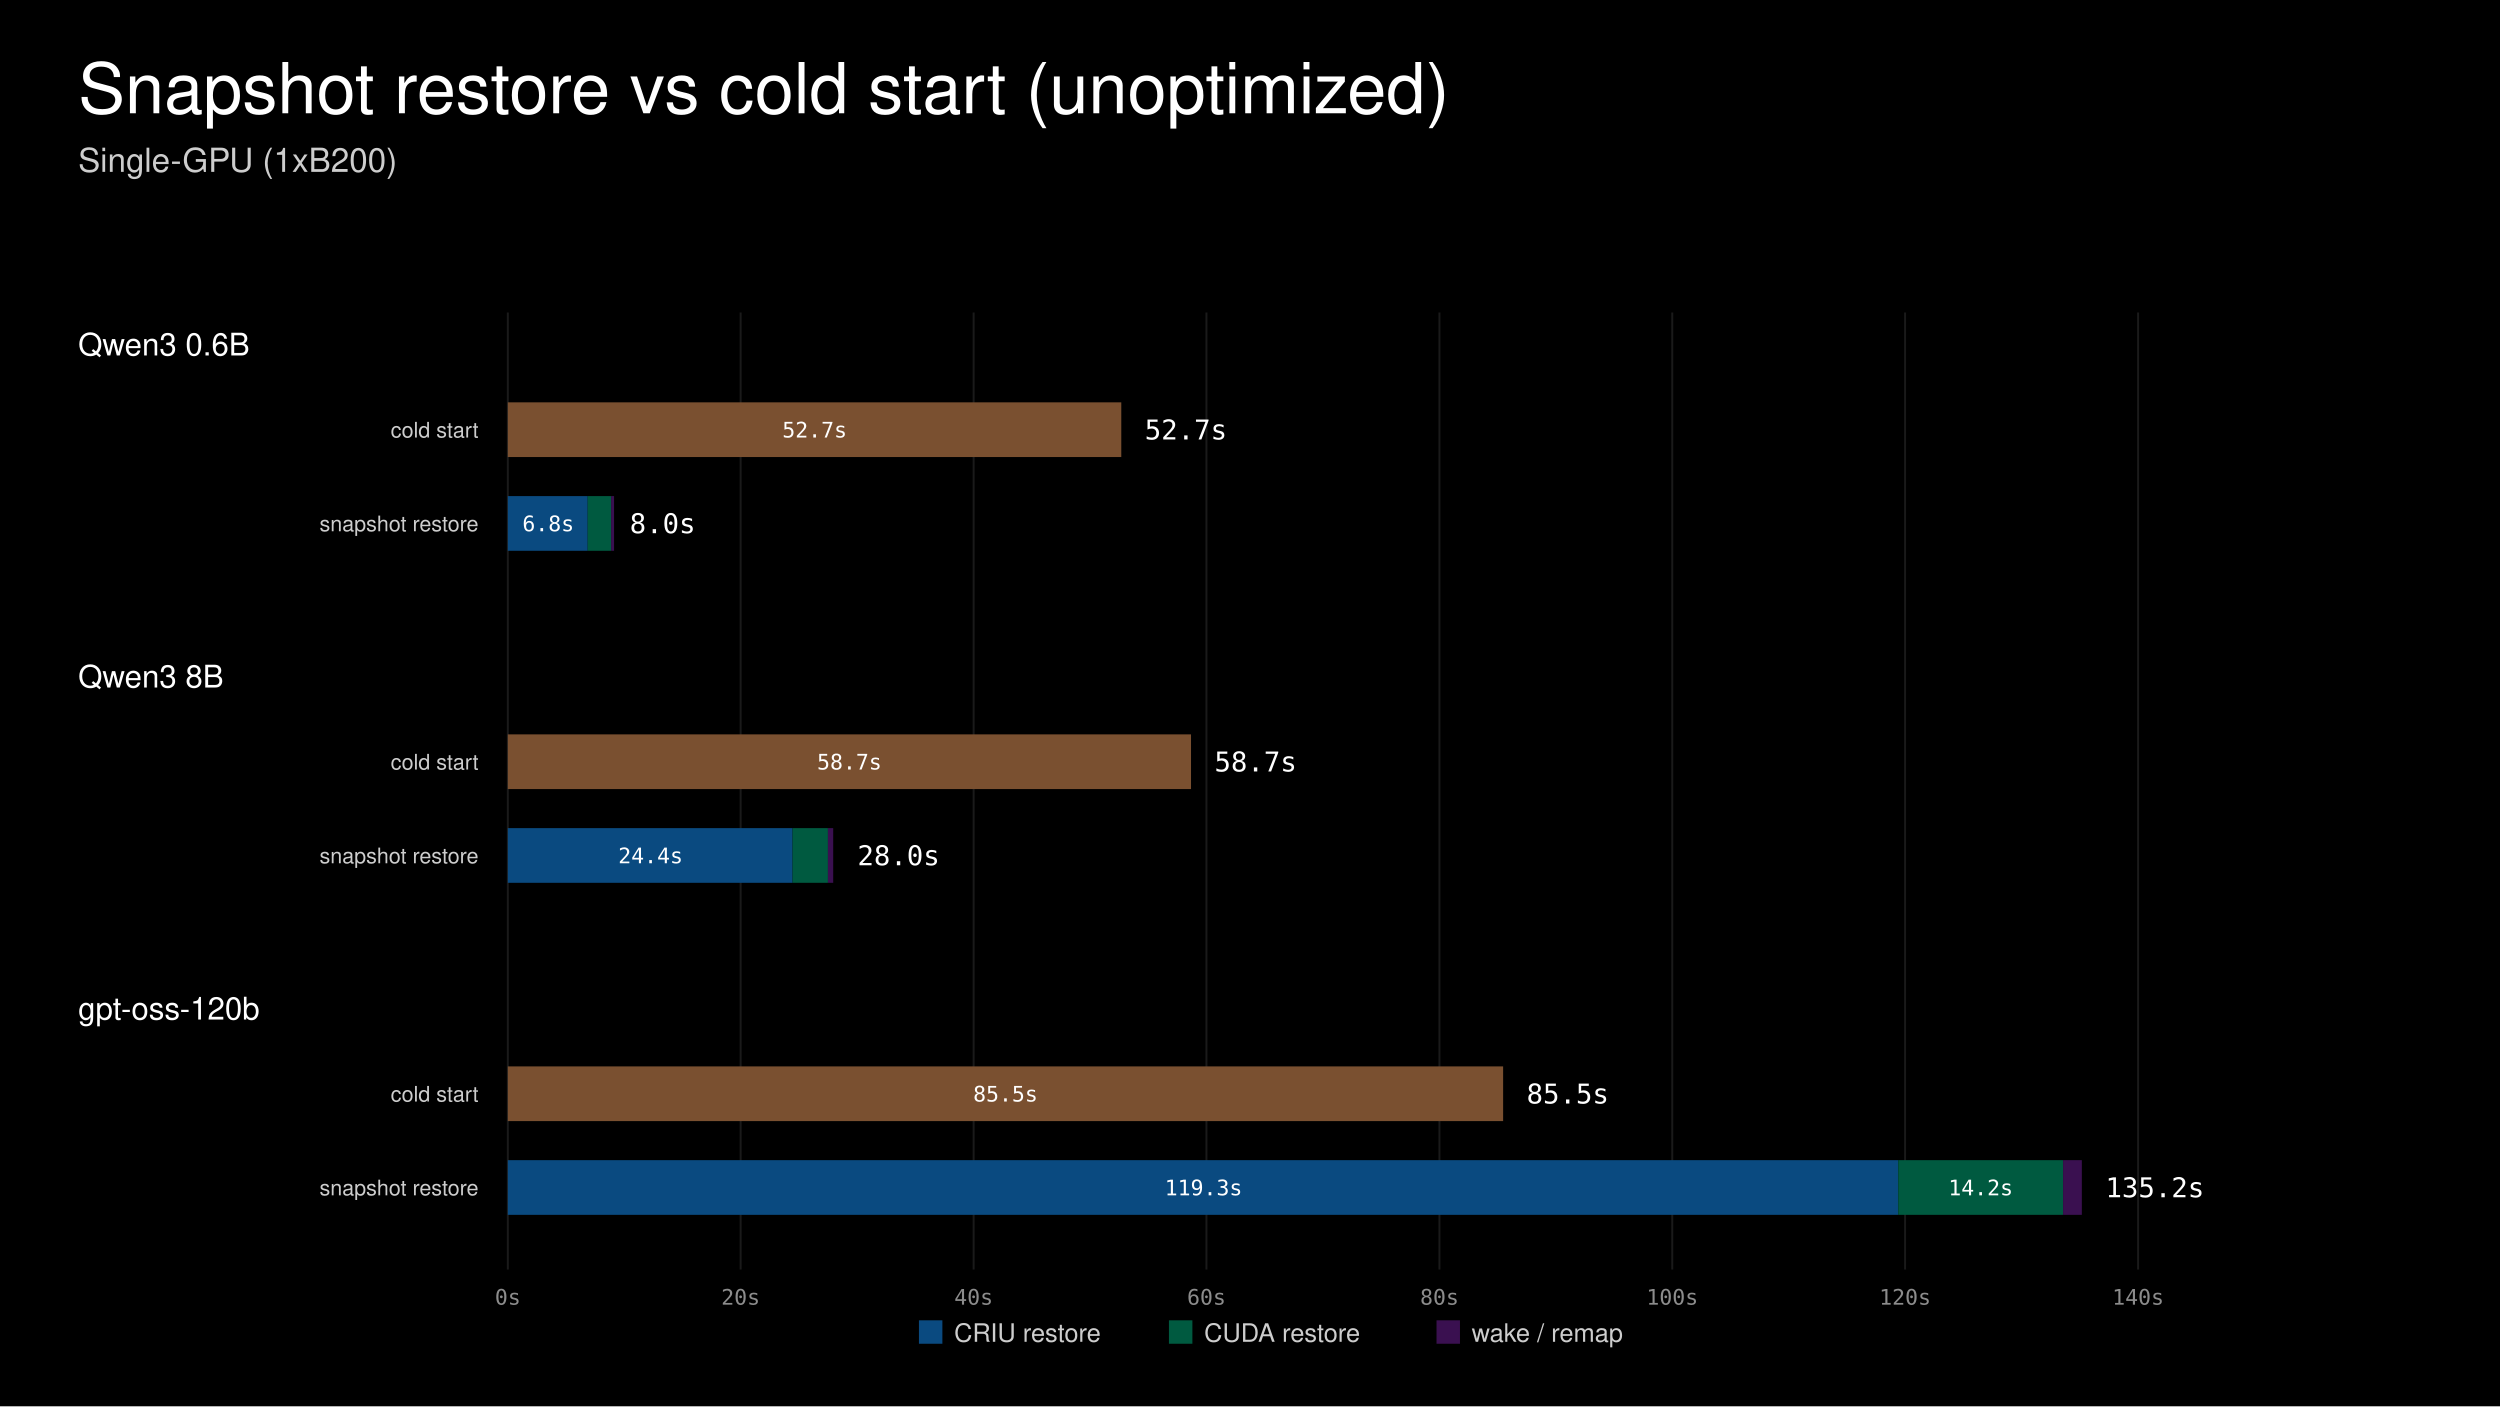
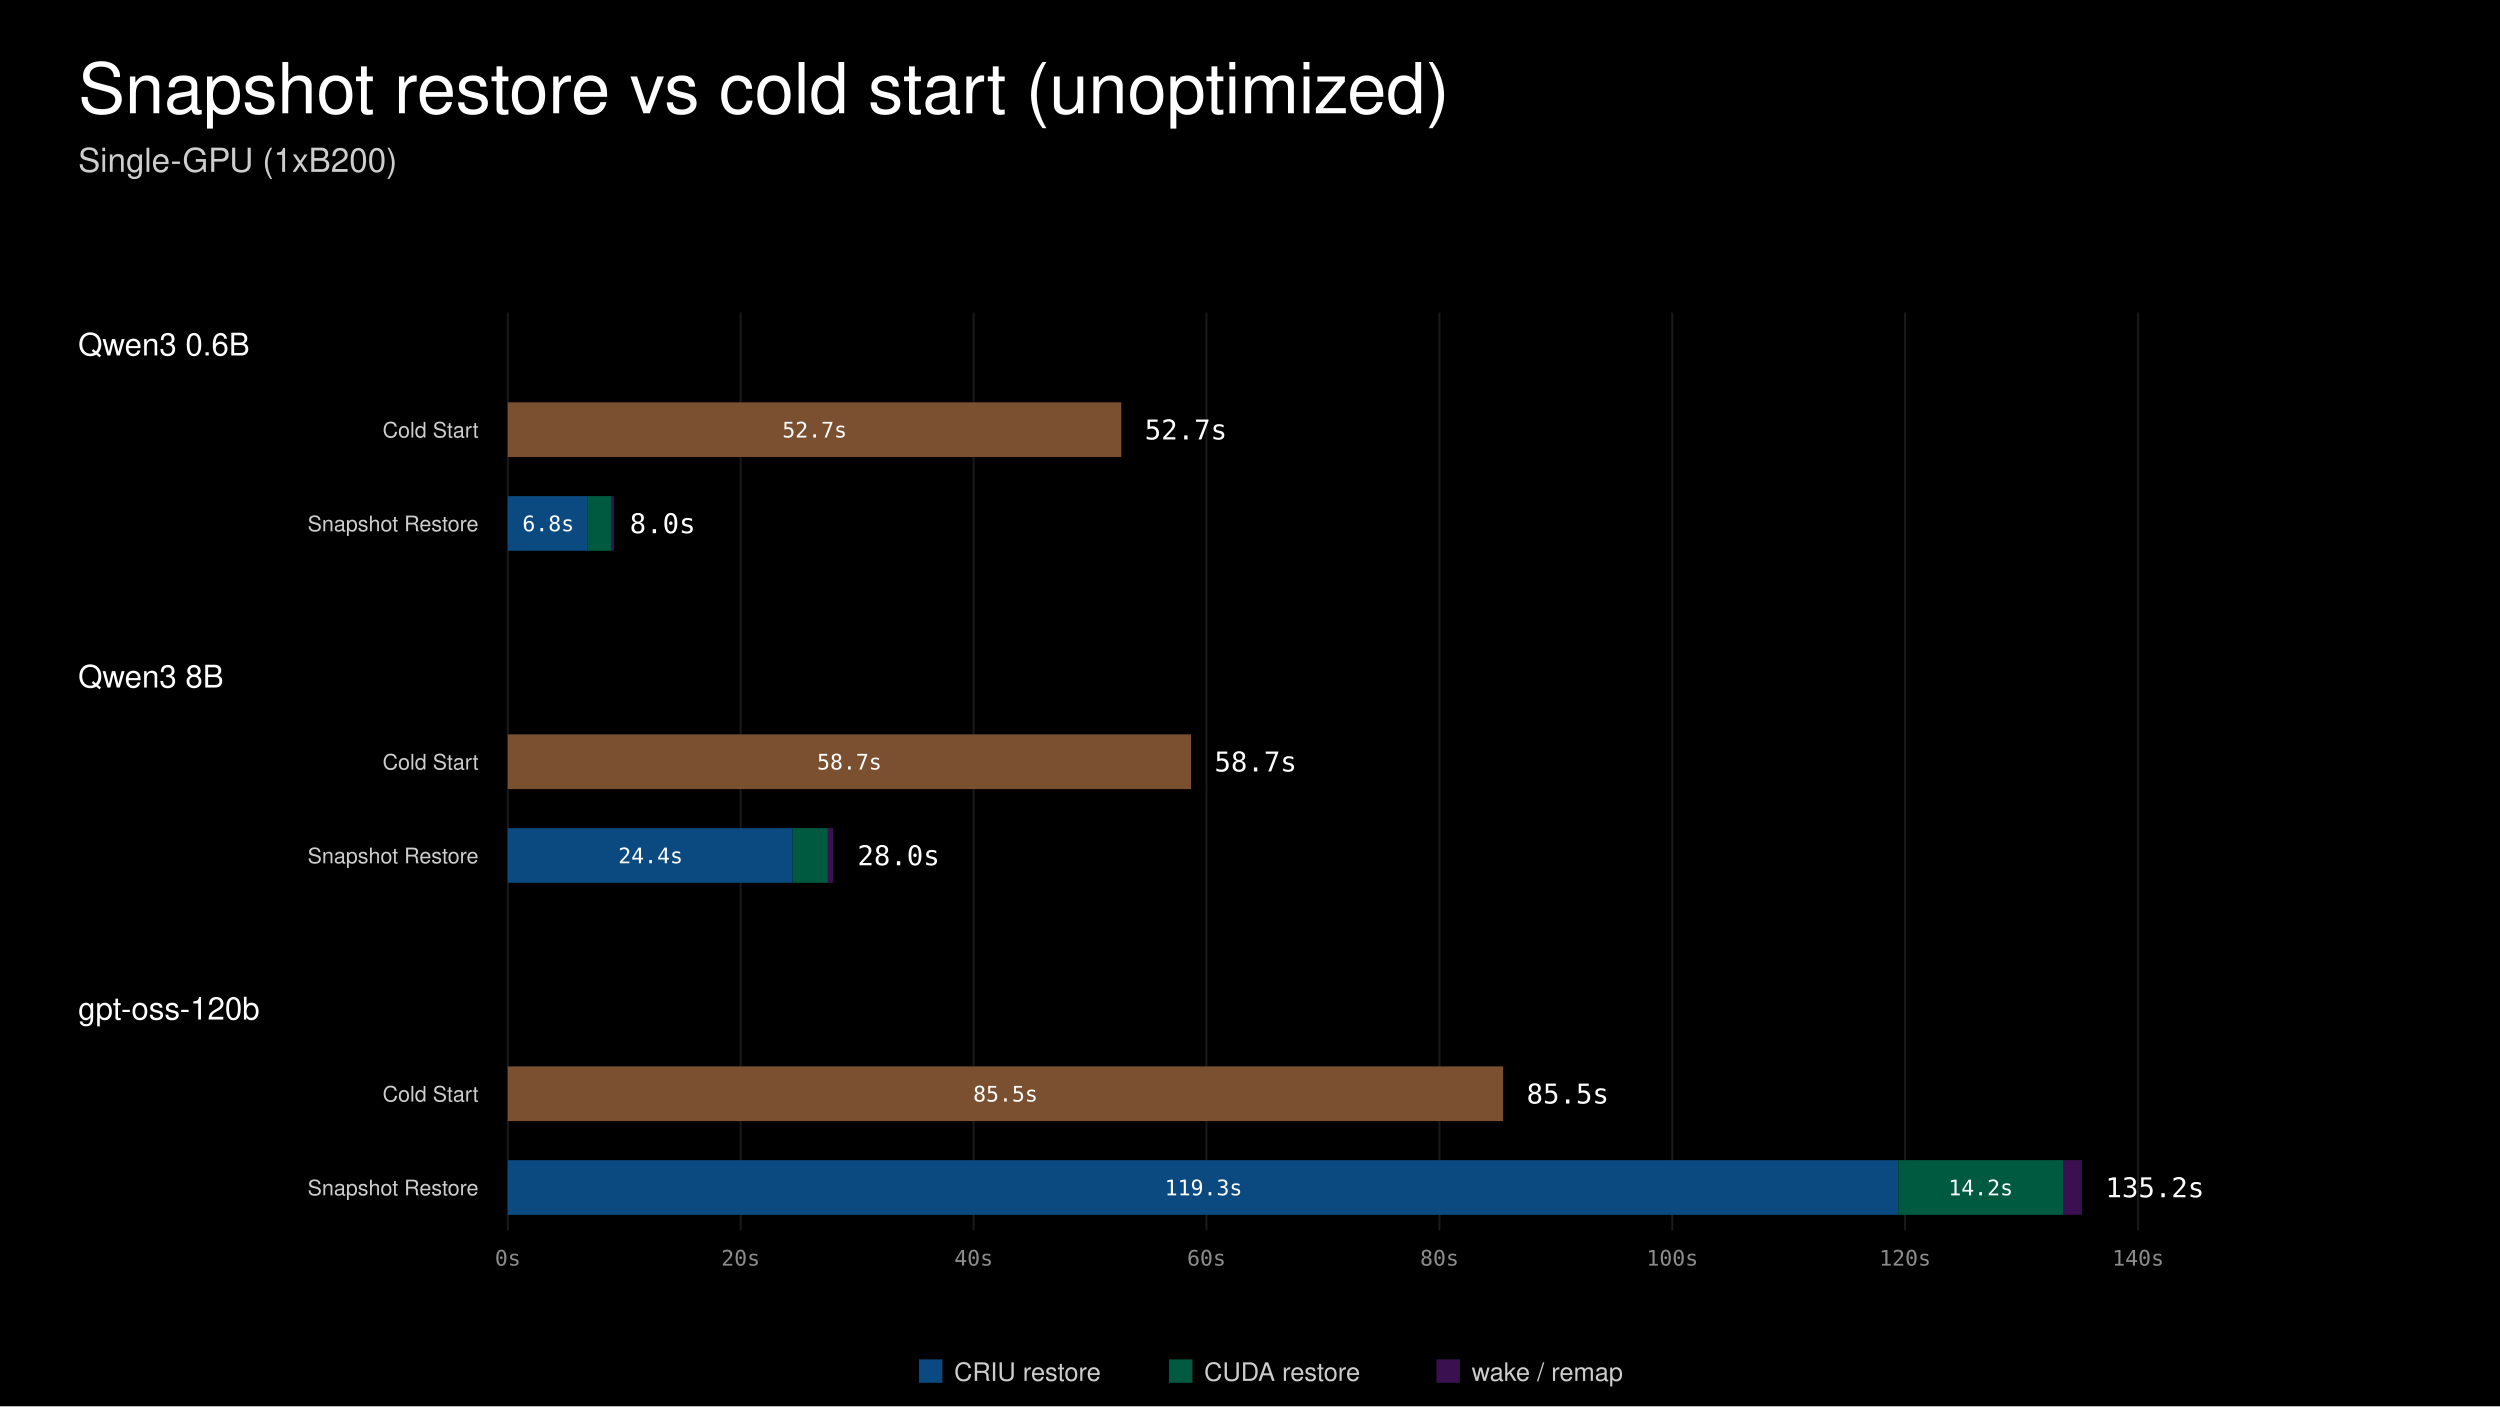
<svg xmlns="http://www.w3.org/2000/svg" width="1280" height="720" viewBox="0 0 1280 720">
  <rect width="1280" height="720" fill="#000000" />
  <style>
  .title { font-family: "Helvetica Neue", Helvetica, Geist, Arial, sans-serif; font-size: 36px; font-weight: 300; fill: #ffffff; }
  .subtitle { font-family: "Helvetica Neue", Helvetica, Geist, Arial, sans-serif; font-size: 17px; font-weight: 300; fill: #cdcdcd; }
  .model { font-family: Geist, "Helvetica Neue", Helvetica, Arial, sans-serif; font-size: 16px; font-weight: 500; fill: #ffffff; }
  .lane-label { font-family: Geist, "Helvetica Neue", Helvetica, Arial, sans-serif; font-size: 11px; font-weight: 400; fill: #cdcdcd; }
  .num { font-family: "Geist Mono", "SF Mono", Menlo, Consolas, monospace; font-size: 11px; font-weight: 500; fill: #ffffff; }
  .num-on-green { font-family: "Geist Mono", "SF Mono", Menlo, Consolas, monospace; font-size: 11px; font-weight: 600; fill: #000000; }
  .total { font-family: "Geist Mono", "SF Mono", Menlo, Consolas, monospace; font-size: 14px; font-weight: 500; fill: #ffffff; }
  .axis { font-family: "Geist Mono", "SF Mono", Menlo, Consolas, monospace; font-size: 11px; font-weight: 400; fill: #8c8c8c; }
  .legend { font-family: Geist, "Helvetica Neue", Helvetica, Arial, sans-serif; font-size: 13px; font-weight: 400; fill: #cdcdcd; }
</style>
  <text class="title" x="40" y="58">Snapshot restore vs cold start (unoptimized)</text>
  <text class="subtitle" x="40" y="88">Single-GPU (1xB200)</text>
-   <line x1="260.0" y1="160" x2="260.0" y2="650" stroke="#1a1a1a" stroke-width="1" />
-   <text class="axis" x="260.0" y="668" text-anchor="middle">0s</text>
-   <line x1="379.2" y1="160" x2="379.2" y2="650" stroke="#1a1a1a" stroke-width="1" />
-   <text class="axis" x="379.2" y="668" text-anchor="middle">20s</text>
-   <line x1="498.5" y1="160" x2="498.5" y2="650" stroke="#1a1a1a" stroke-width="1" />
-   <text class="axis" x="498.5" y="668" text-anchor="middle">40s</text>
-   <line x1="617.7" y1="160" x2="617.7" y2="650" stroke="#1a1a1a" stroke-width="1" />
-   <text class="axis" x="617.7" y="668" text-anchor="middle">60s</text>
-   <line x1="737.0" y1="160" x2="737.0" y2="650" stroke="#1a1a1a" stroke-width="1" />
-   <text class="axis" x="737.0" y="668" text-anchor="middle">80s</text>
-   <line x1="856.2" y1="160" x2="856.2" y2="650" stroke="#1a1a1a" stroke-width="1" />
-   <text class="axis" x="856.2" y="668" text-anchor="middle">100s</text>
-   <line x1="975.4" y1="160" x2="975.4" y2="650" stroke="#1a1a1a" stroke-width="1" />
-   <text class="axis" x="975.4" y="668" text-anchor="middle">120s</text>
-   <line x1="1094.7" y1="160" x2="1094.7" y2="650" stroke="#1a1a1a" stroke-width="1" />
-   <text class="axis" x="1094.7" y="668" text-anchor="middle">140s</text>
+   <line x1="260.0" y1="160" x2="260.0" y2="630" stroke="#1a1a1a" stroke-width="1" />
+   <text class="axis" x="260.0" y="648" text-anchor="middle">0s</text>
+   <line x1="379.2" y1="160" x2="379.2" y2="630" stroke="#1a1a1a" stroke-width="1" />
+   <text class="axis" x="379.2" y="648" text-anchor="middle">20s</text>
+   <line x1="498.5" y1="160" x2="498.5" y2="630" stroke="#1a1a1a" stroke-width="1" />
+   <text class="axis" x="498.5" y="648" text-anchor="middle">40s</text>
+   <line x1="617.7" y1="160" x2="617.7" y2="630" stroke="#1a1a1a" stroke-width="1" />
+   <text class="axis" x="617.7" y="648" text-anchor="middle">60s</text>
+   <line x1="737.0" y1="160" x2="737.0" y2="630" stroke="#1a1a1a" stroke-width="1" />
+   <text class="axis" x="737.0" y="648" text-anchor="middle">80s</text>
+   <line x1="856.2" y1="160" x2="856.2" y2="630" stroke="#1a1a1a" stroke-width="1" />
+   <text class="axis" x="856.2" y="648" text-anchor="middle">100s</text>
+   <line x1="975.4" y1="160" x2="975.4" y2="630" stroke="#1a1a1a" stroke-width="1" />
+   <text class="axis" x="975.4" y="648" text-anchor="middle">120s</text>
+   <line x1="1094.7" y1="160" x2="1094.7" y2="630" stroke="#1a1a1a" stroke-width="1" />
+   <text class="axis" x="1094.7" y="648" text-anchor="middle">140s</text>
  <text class="model" x="40" y="182">Qwen3 0.6B</text>
-   <text class="lane-label" x="245" y="224.0" text-anchor="end">cold start</text>
-   <text class="lane-label" x="245" y="272.0" text-anchor="end">snapshot restore</text>
+   <text class="lane-label" x="245" y="224.0" text-anchor="end">Cold Start</text>
+   <text class="lane-label" x="245" y="272.0" text-anchor="end">Snapshot Restore</text>
  <rect x="260.0" y="206" width="314.1" height="28" fill="#7a5030" />
  <text class="num" x="417.1" y="224.0" text-anchor="middle">52.7s</text>
  <text class="total" x="586.1" y="225.0">52.7s</text>
  <rect x="260.0" y="254" width="40.9" height="28" fill="#0a4a80" />
  <text class="num" x="280.7" y="272.0" text-anchor="middle">6.8s</text>
  <rect x="300.9" y="254" width="12.0" height="28" fill="#005a40" />
  <rect x="312.9" y="254" width="1.5" height="28" fill="#3a1050" />
  <text class="total" x="322.4" y="273.0">8.0s</text>
  <text class="model" x="40" y="352">Qwen3 8B</text>
-   <text class="lane-label" x="245" y="394.0" text-anchor="end">cold start</text>
-   <text class="lane-label" x="245" y="442.0" text-anchor="end">snapshot restore</text>
+   <text class="lane-label" x="245" y="394.0" text-anchor="end">Cold Start</text>
+   <text class="lane-label" x="245" y="442.0" text-anchor="end">Snapshot Restore</text>
  <rect x="260.0" y="376" width="349.8" height="28" fill="#7a5030" />
  <text class="num" x="434.9" y="394.0" text-anchor="middle">58.7s</text>
  <text class="total" x="621.8" y="395.0">58.7s</text>
  <rect x="260.0" y="424" width="145.8" height="28" fill="#0a4a80" />
  <text class="num" x="333.1" y="442.0" text-anchor="middle">24.4s</text>
  <rect x="405.8" y="424" width="18.1" height="28" fill="#005a40" />
  <rect x="423.9" y="424" width="2.7" height="28" fill="#3a1050" />
  <text class="total" x="439.0" y="443.0">28.0s</text>
  <text class="model" x="40" y="522">gpt-oss-120b</text>
-   <text class="lane-label" x="245" y="564.0" text-anchor="end">cold start</text>
-   <text class="lane-label" x="245" y="612.0" text-anchor="end">snapshot restore</text>
+   <text class="lane-label" x="245" y="564.0" text-anchor="end">Cold Start</text>
+   <text class="lane-label" x="245" y="612.0" text-anchor="end">Snapshot Restore</text>
  <rect x="260.0" y="546" width="509.6" height="28" fill="#7a5030" />
  <text class="num" x="514.8" y="564.0" text-anchor="middle">85.5s</text>
  <text class="total" x="781.6" y="565.0">85.5s</text>
  <rect x="260.0" y="594" width="711.9" height="28" fill="#0a4a80" />
  <text class="num" x="616.2" y="612.0" text-anchor="middle">119.3s</text>
  <rect x="971.9" y="594" width="84.4" height="28" fill="#005a40" />
  <text class="num" x="1014.1" y="612.0" text-anchor="middle">14.2s</text>
  <rect x="1056.3" y="594" width="9.6" height="28" fill="#3a1050" />
  <text class="total" x="1078.0" y="613.0">135.2s</text>
-   <rect x="470.5" y="676" width="12" height="12" fill="#0a4a80" />
-   <text class="legend" x="488.5" y="687">CRIU restore</text>
-   <rect x="598.5" y="676" width="12" height="12" fill="#005a40" />
-   <text class="legend" x="616.5" y="687">CUDA restore</text>
-   <rect x="735.5" y="676" width="12" height="12" fill="#3a1050" />
-   <text class="legend" x="753.5" y="687">wake / remap</text>
+   <rect x="470.5" y="696" width="12" height="12" fill="#0a4a80" />
+   <text class="legend" x="488.5" y="707">CRIU restore</text>
+   <rect x="598.5" y="696" width="12" height="12" fill="#005a40" />
+   <text class="legend" x="616.5" y="707">CUDA restore</text>
+   <rect x="735.5" y="696" width="12" height="12" fill="#3a1050" />
+   <text class="legend" x="753.5" y="707">wake / remap</text>
</svg>
